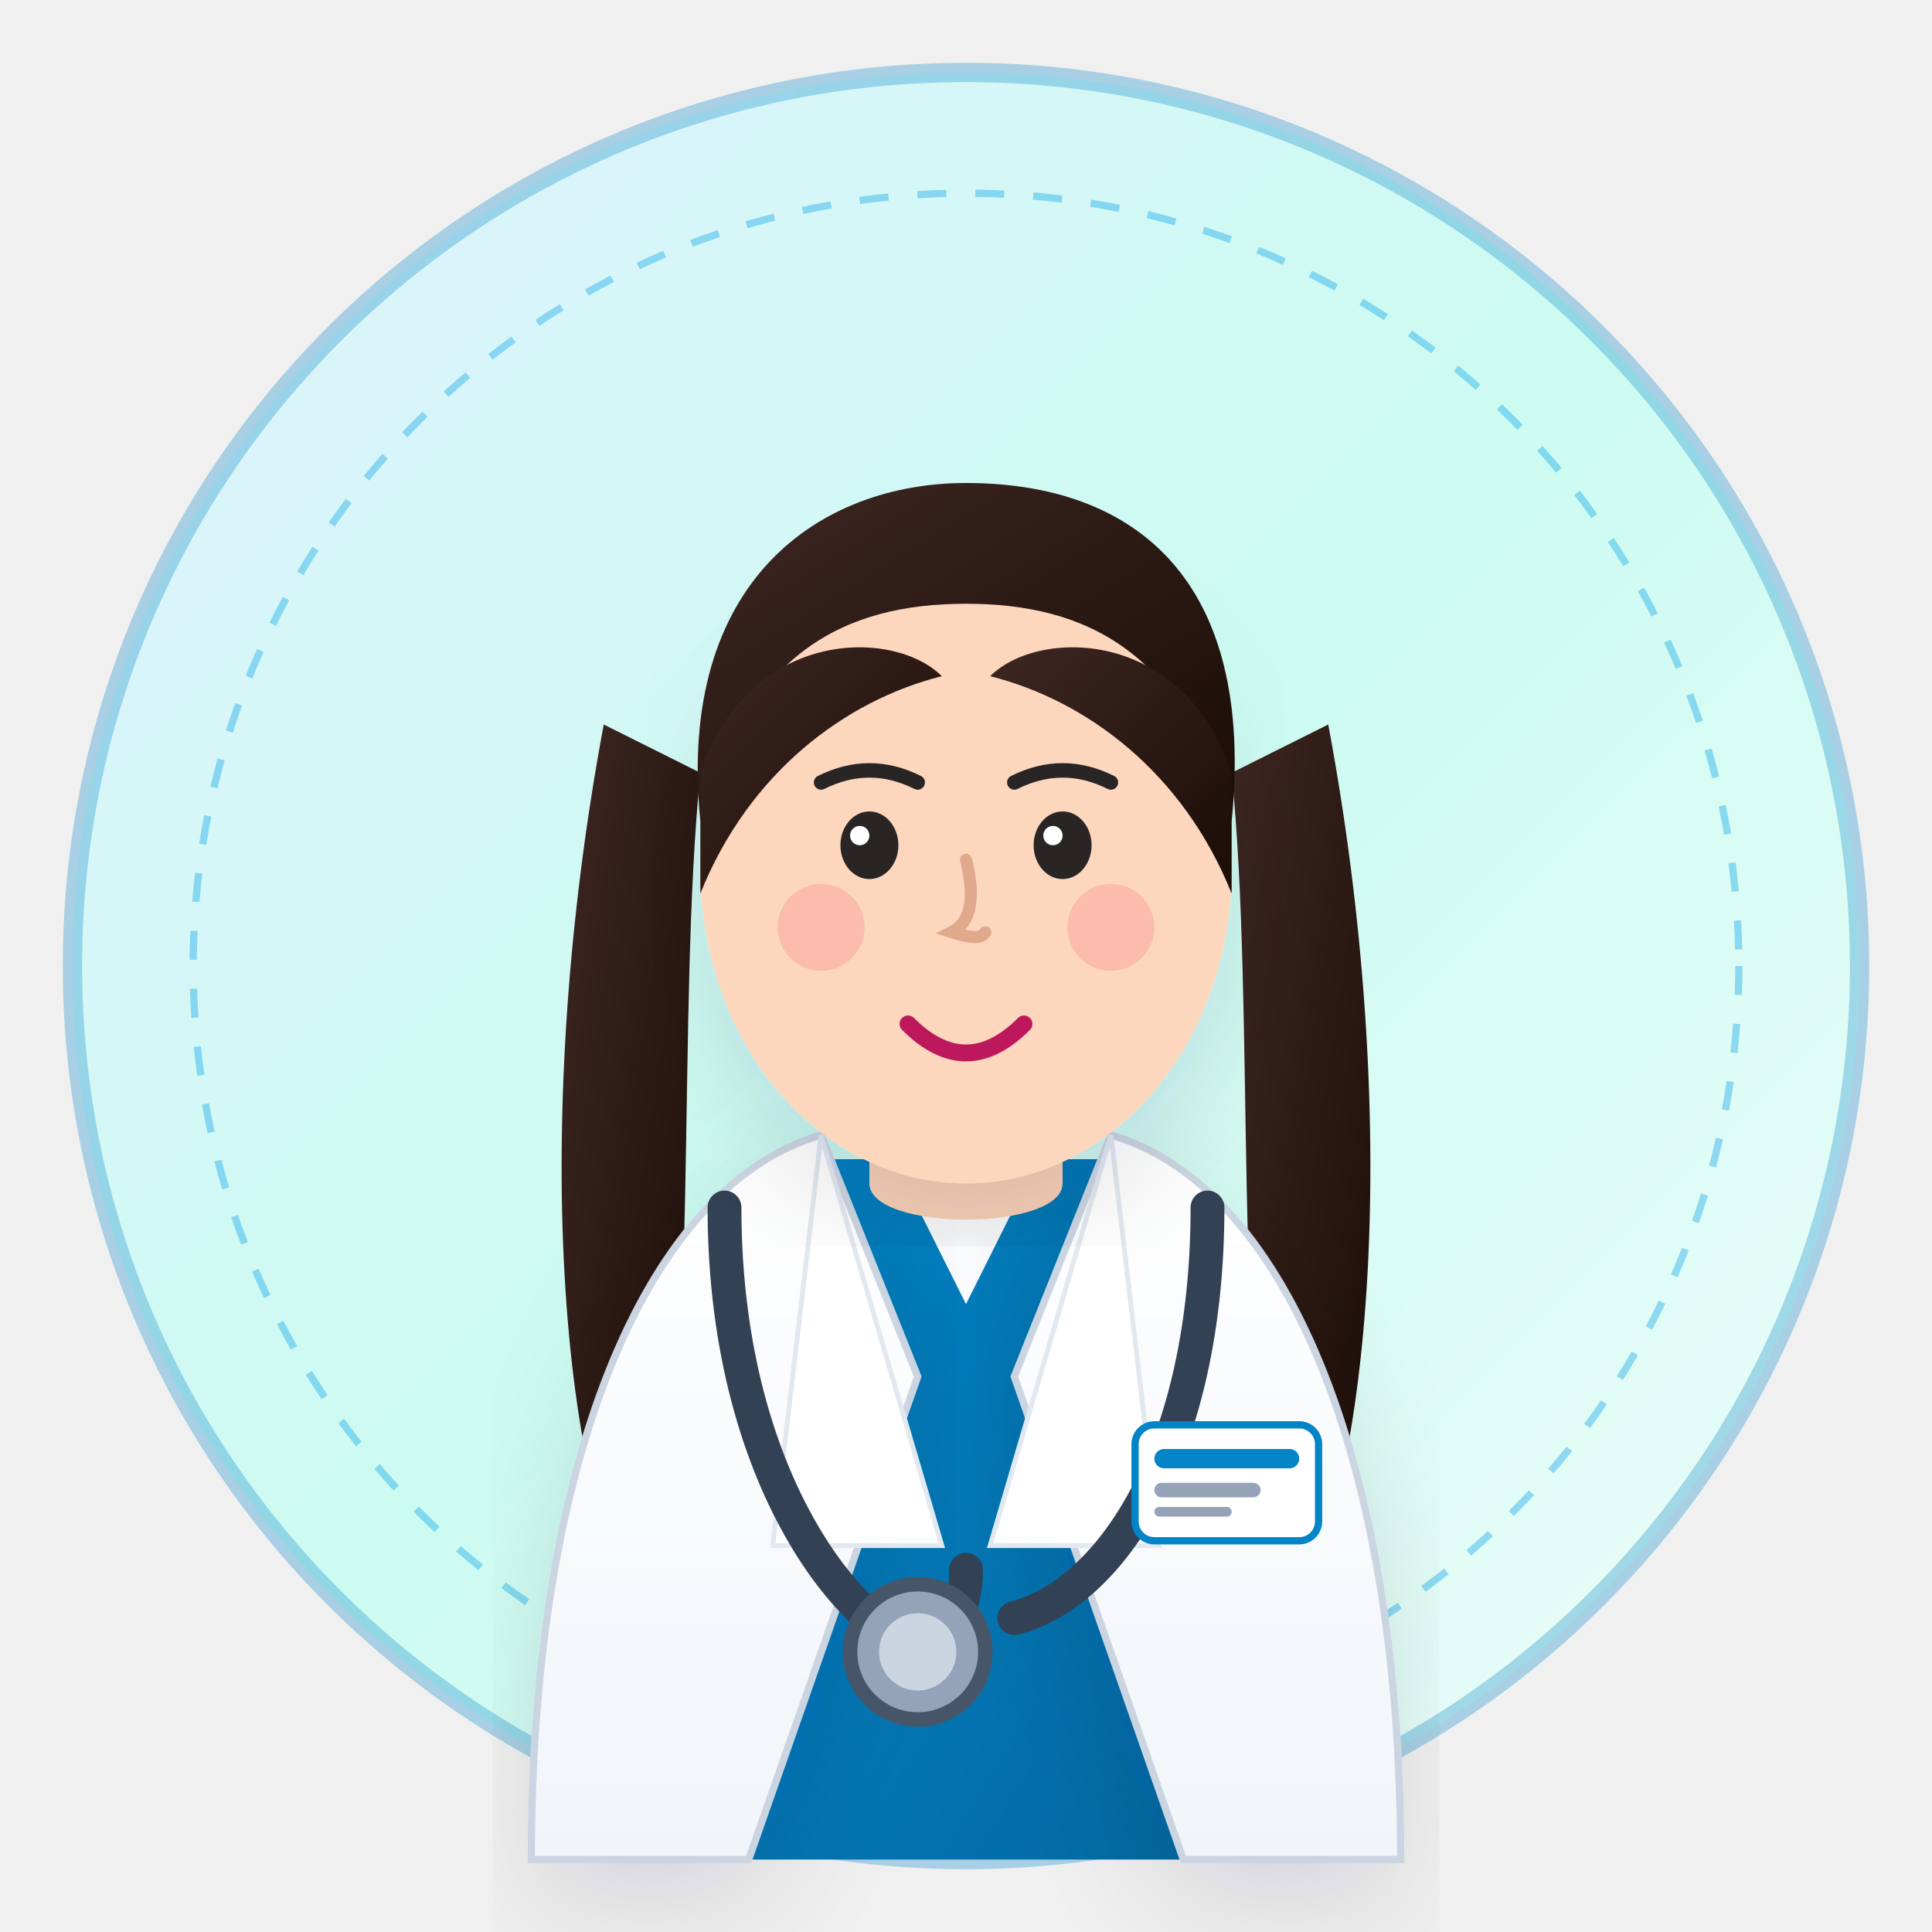
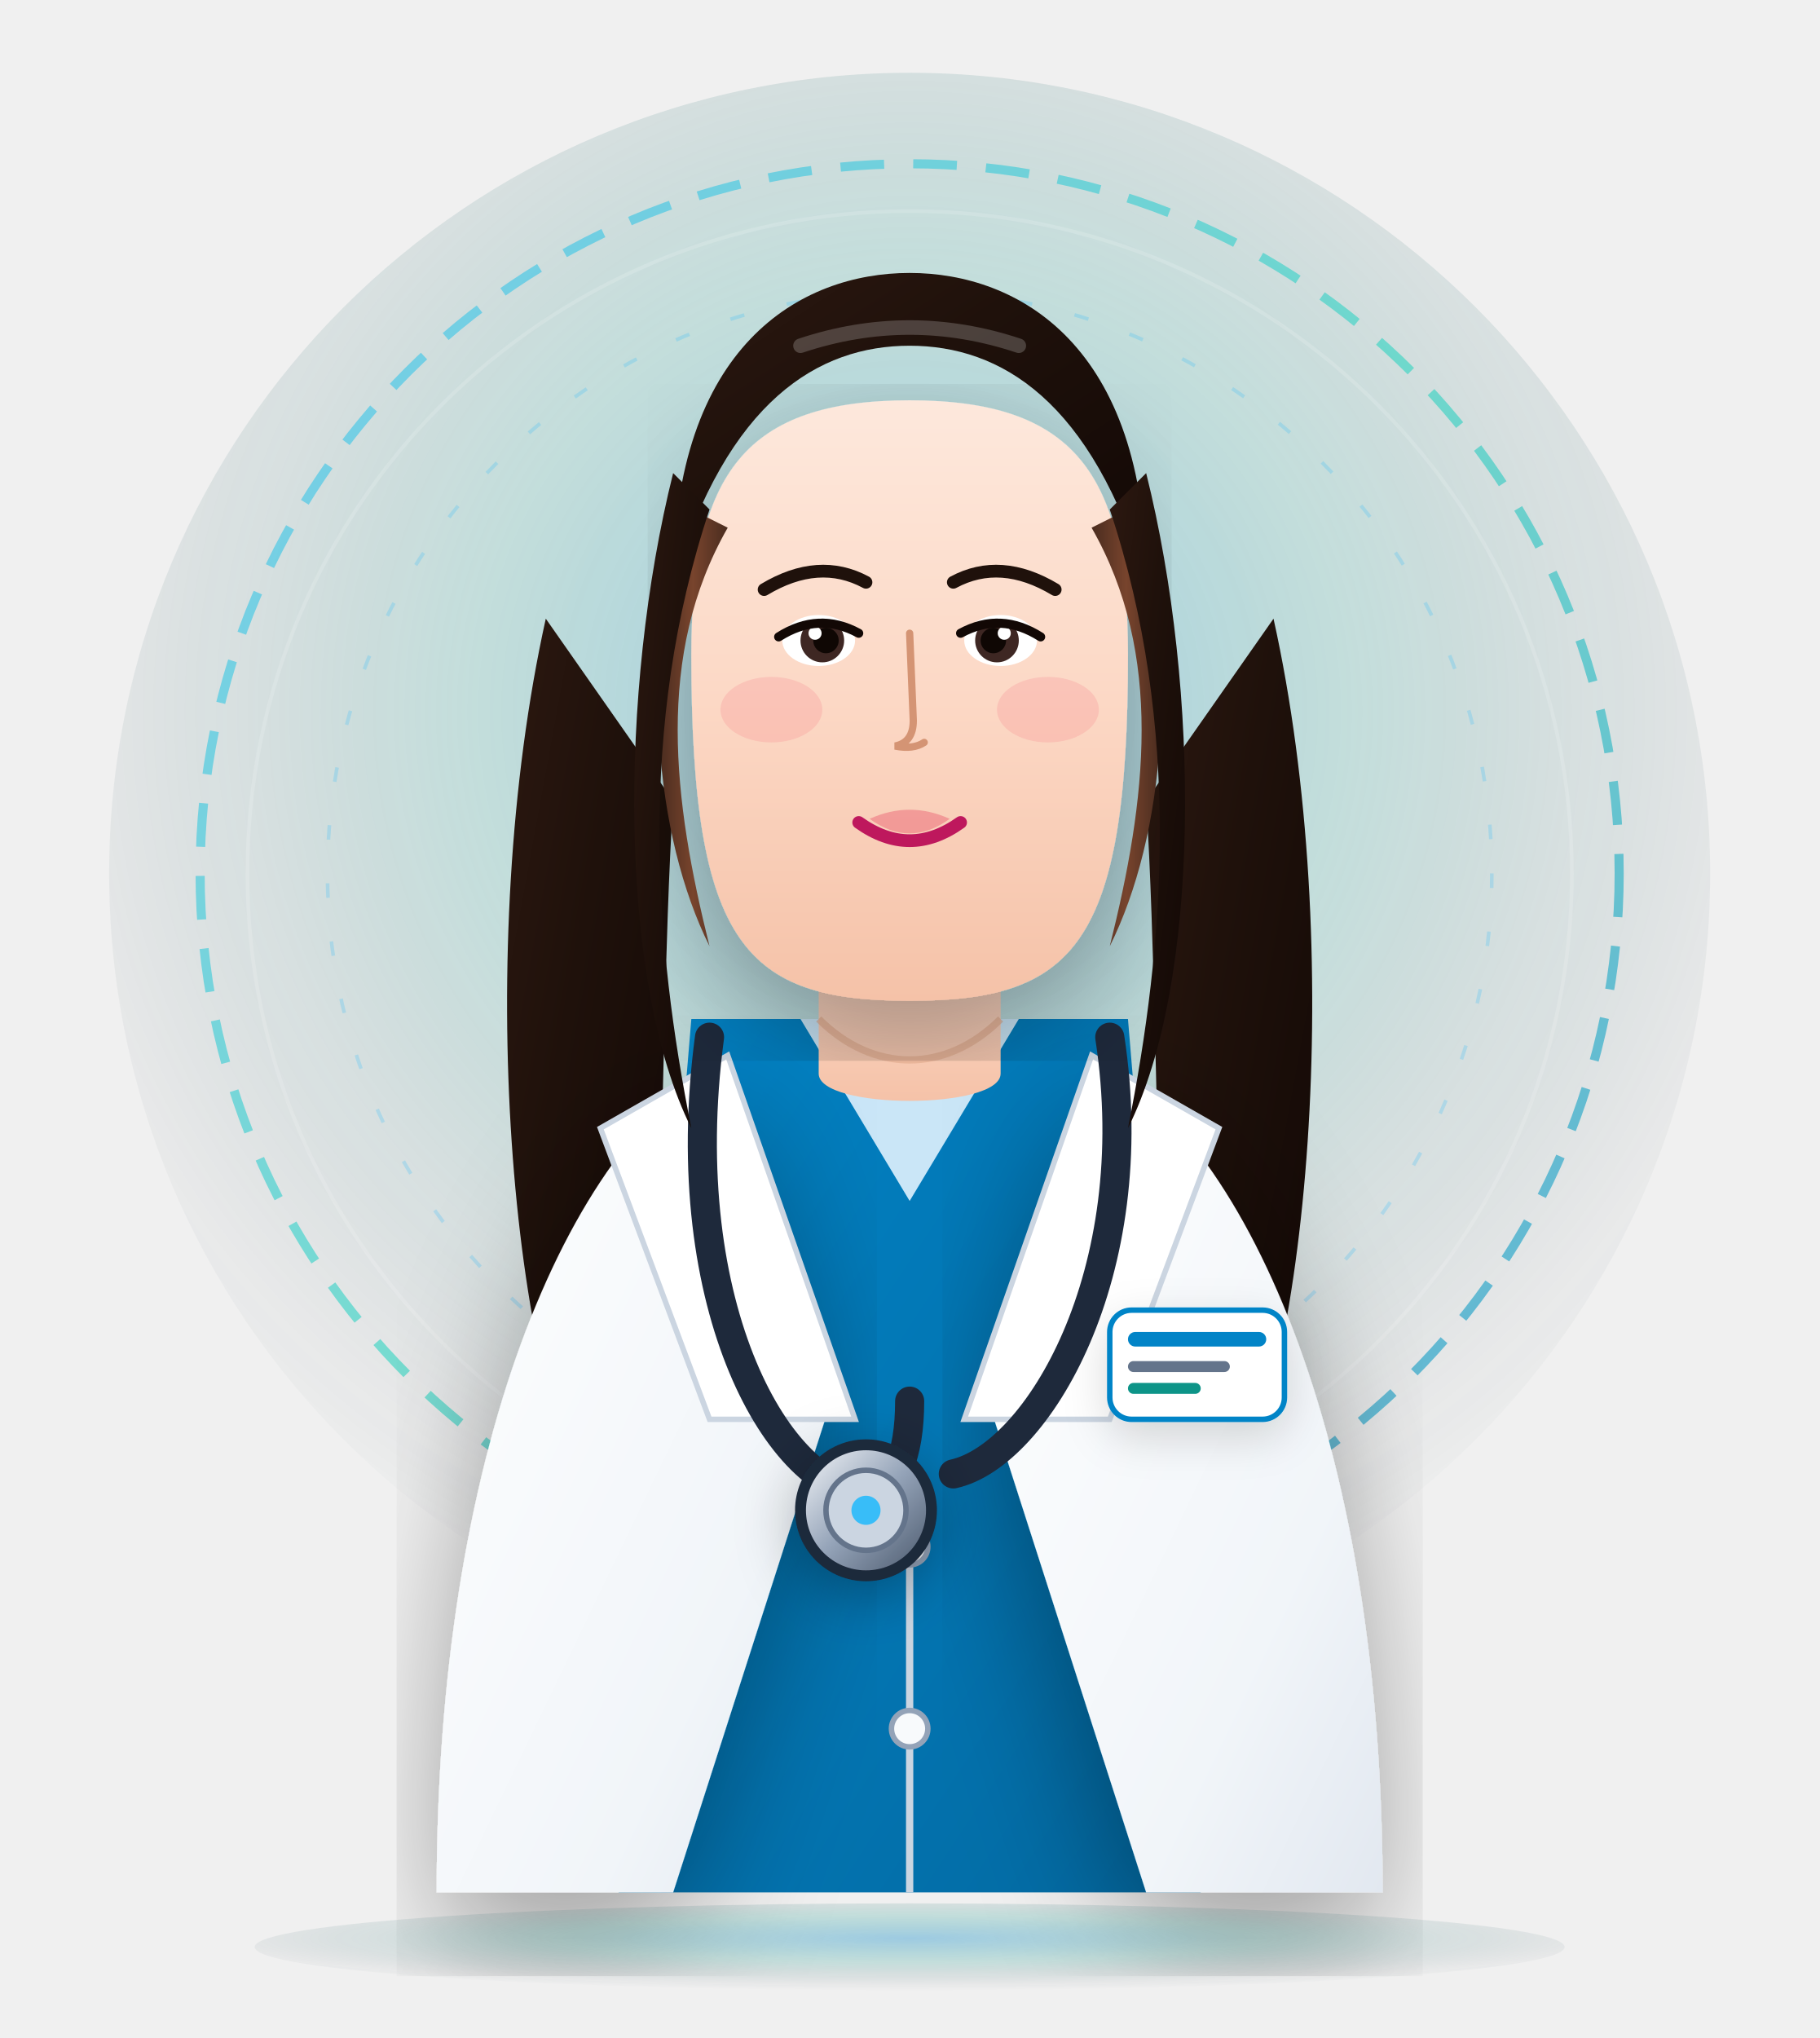
- <svg xmlns="http://www.w3.org/2000/svg" viewBox="0 0 400 400" width="400" height="400">
+ <svg xmlns="http://www.w3.org/2000/svg" viewBox="0 0 500 560" width="500" height="560">
  <defs>
-     <linearGradient id="bgGrad" x1="0%" y1="0%" x2="100%" y2="100%">
-       <stop offset="0%" stop-color="#e0f2fe" />
-       <stop offset="50%" stop-color="#ccfbf1" />
-       <stop offset="100%" stop-color="#f0fdfa" />
+     <radialGradient id="luxGlow" cx="50%" cy="40%" r="60%">
+       <stop offset="0%" stop-color="#0284c7" stop-opacity="0.35" />
+       <stop offset="45%" stop-color="#0d9488" stop-opacity="0.2" />
+       <stop offset="100%" stop-color="#0f172a" stop-opacity="0" />
+     </radialGradient>
+     <linearGradient id="ringGrad" x1="0%" y1="0%" x2="100%" y2="100%">
+       <stop offset="0%" stop-color="#38bdf8" />
+       <stop offset="50%" stop-color="#2dd4bf" />
+       <stop offset="100%" stop-color="#0284c7" />
    </linearGradient>
-     <linearGradient id="coatGrad" x1="0%" y1="0%" x2="0%" y2="100%">
+     <linearGradient id="goldGrad" x1="0%" y1="0%" x2="100%" y2="100%">
+       <stop offset="0%" stop-color="#fde047" />
+       <stop offset="50%" stop-color="#eab308" />
+       <stop offset="100%" stop-color="#ca8a04" />
+     </linearGradient>
+     <linearGradient id="coatBody" x1="0%" y1="0%" x2="100%" y2="100%">
      <stop offset="0%" stop-color="#ffffff" />
-       <stop offset="100%" stop-color="#f1f5f9" />
+       <stop offset="70%" stop-color="#f1f5f9" />
+       <stop offset="100%" stop-color="#e2e8f0" />
+     </linearGradient>
+     <linearGradient id="coatShadow" x1="0%" y1="0%" x2="0%" y2="100%">
+       <stop offset="0%" stop-color="#cbd5e1" />
+       <stop offset="100%" stop-color="#94a3b8" />
+     </linearGradient>
+     <linearGradient id="metalGrad" x1="0%" y1="0%" x2="100%" y2="100%">
+       <stop offset="0%" stop-color="#f8fafc" />
+       <stop offset="50%" stop-color="#94a3b8" />
+       <stop offset="100%" stop-color="#475569" />
+     </linearGradient>
+     <linearGradient id="hairGrad" x1="0%" y1="0%" x2="100%" y2="100%">
+       <stop offset="0%" stop-color="#2c1810" />
+       <stop offset="40%" stop-color="#1f110b" />
+       <stop offset="100%" stop-color="#120805" />
+     </linearGradient>
+     <linearGradient id="hairHighlight" x1="0%" y1="0%" x2="100%" y2="0%">
+       <stop offset="0%" stop-color="#4a2c1f" />
+       <stop offset="50%" stop-color="#78442d" />
+       <stop offset="100%" stop-color="#4a2c1f" />
+     </linearGradient>
+     <linearGradient id="skinGrad" x1="0%" y1="0%" x2="0%" y2="100%">
+       <stop offset="0%" stop-color="#fde8dc" />
+       <stop offset="50%" stop-color="#fcd8c5" />
+       <stop offset="100%" stop-color="#f5c2a8" />
    </linearGradient>
    <linearGradient id="scrubGrad" x1="0%" y1="0%" x2="100%" y2="100%">
      <stop offset="0%" stop-color="#0284c7" />
      <stop offset="100%" stop-color="#0369a1" />
    </linearGradient>
-     <linearGradient id="hairGrad" x1="0%" y1="0%" x2="100%" y2="100%">
-       <stop offset="0%" stop-color="#3e2723" />
-       <stop offset="100%" stop-color="#1a0c06" />
-     </linearGradient>
-     <filter id="shadow" x="-10%" y="-10%" width="120%" height="120%">
-       <feDropShadow dx="0" dy="8" stdDeviation="12" flood-color="#0f172a" flood-opacity="0.12" />
+     <filter id="softGlow" x="-20%" y="-20%" width="140%" height="140%">
+       <feGaussianBlur stdDeviation="16" result="blur" />
+       <feComposite in="SourceGraphic" in2="blur" operator="over" />
+     </filter>
+     <filter id="cardShadow" x="-10%" y="-10%" width="120%" height="120%">
+       <feDropShadow dx="0" dy="12" stdDeviation="18" flood-color="#000000" flood-opacity="0.35" />
    </filter>
  </defs>
-   <circle cx="200" cy="200" r="185" fill="url(#bgGrad)" stroke="#0284c7" stroke-width="4" stroke-opacity="0.3" />
-   <circle cx="200" cy="200" r="160" fill="none" stroke="#0ea5e9" stroke-width="1.5" stroke-dasharray="6 6" opacity="0.4" />
-   <path d="M125 150 C110 230 115 310 135 340 C145 280 140 210 145 160 Z" fill="url(#hairGrad)" />
-   <path d="M275 150 C290 230 285 310 265 340 C255 280 260 210 255 160 Z" fill="url(#hairGrad)" />
-   <path d="M165 240 L235 240 L245 385 L155 385 Z" fill="url(#scrubGrad)" />
-   <path d="M185 240 L200 270 L215 240 Z" fill="#f8fafc" />
-   <path d="M110 385 C110 300 135 245 170 235 L190 285 L155 385 Z" fill="url(#coatGrad)" filter="url(#shadow)" stroke="#cbd5e1" stroke-width="1.5" />
-   <path d="M290 385 C290 300 265 245 230 235 L210 285 L245 385 Z" fill="url(#coatGrad)" filter="url(#shadow)" stroke="#cbd5e1" stroke-width="1.5" />
-   <path d="M170 235 L195 320 L160 320 Z" fill="#ffffff" stroke="#e2e8f0" stroke-width="1" />
-   <path d="M230 235 L205 320 L240 320 Z" fill="#ffffff" stroke="#e2e8f0" stroke-width="1" />
-   <path d="M150 250 C150 310 180 340 190 340 C195 340 200 335 200 325" fill="none" stroke="#334155" stroke-width="7" stroke-linecap="round" />
-   <path d="M250 250 C250 300 230 330 210 335" fill="none" stroke="#334155" stroke-width="7" stroke-linecap="round" />
-   <circle cx="190" cy="342" r="14" fill="#94a3b8" stroke="#475569" stroke-width="3" />
-   <circle cx="190" cy="342" r="8" fill="#cbd5e1" />
-   <path d="M180 200 L180 245 C180 255 220 255 220 245 L220 200 Z" fill="#f7d0b5" />
-   <ellipse cx="200" cy="180" rx="55" ry="65" fill="#fcd7be" filter="url(#shadow)" />
-   <ellipse cx="180" cy="175" rx="6" ry="7" fill="#292524" />
-   <ellipse cx="220" cy="175" rx="6" ry="7" fill="#292524" />
-   <circle cx="178" cy="173" r="2" fill="#ffffff" />
-   <circle cx="218" cy="173" r="2" fill="#ffffff" />
-   <path d="M170 162 Q180 157 190 162" fill="none" stroke="#292524" stroke-width="3" stroke-linecap="round" />
-   <path d="M210 162 Q220 157 230 162" fill="none" stroke="#292524" stroke-width="3" stroke-linecap="round" />
-   <path d="M200 178 Q203 190 197 193 Q203 195 204 193" fill="none" stroke="#e0a98b" stroke-width="2.5" stroke-linecap="round" />
-   <path d="M188 212 Q200 224 212 212" fill="none" stroke="#be185d" stroke-width="3.5" stroke-linecap="round" />
-   <circle cx="170" cy="192" r="9" fill="#f43f5e" opacity="0.18" />
-   <circle cx="230" cy="192" r="9" fill="#f43f5e" opacity="0.18" />
-   <path d="M145 170 C140 120 170 100 200 100 C235 100 260 120 255 170 C245 135 225 125 200 125 C175 125 155 135 145 170 Z" fill="url(#hairGrad)" />
-   <path d="M145 160 C155 130 185 130 195 140 C175 145 155 160 145 185 Z" fill="url(#hairGrad)" />
-   <path d="M255 160 C245 130 215 130 205 140 C225 145 245 160 255 185 Z" fill="url(#hairGrad)" />
-   <rect x="235" y="295" width="38" height="24" rx="4" fill="#ffffff" stroke="#0284c7" stroke-width="1.5" />
-   <rect x="239" y="300" width="30" height="4" rx="2" fill="#0284c7" />
-   <rect x="239" y="307" width="22" height="3" rx="1.5" fill="#94a3b8" />
-   <rect x="239" y="312" width="16" height="2" rx="1" fill="#94a3b8" />
+   <circle cx="250" cy="240" r="220" fill="url(#luxGlow)" />
+   <circle cx="250" cy="240" r="195" fill="none" stroke="url(#ringGrad)" stroke-width="2.5" opacity="0.6" stroke-dasharray="12 8" />
+   <circle cx="250" cy="240" r="182" fill="none" stroke="rgba(255,255,255,0.15)" stroke-width="1" />
+   <g opacity="0.25" transform="translate(250, 240)">
+     <circle cx="0" cy="0" r="160" fill="none" stroke="#38bdf8" stroke-width="1" stroke-dasharray="4 12" />
+   </g>
+   <path d="M150 170 C130 260 140 380 165 420 C185 410 180 300 185 220 Z" fill="url(#hairGrad)" />
+   <path d="M350 170 C370 260 360 380 335 420 C315 410 320 300 315 220 Z" fill="url(#hairGrad)" />
+   <path d="M190 280 L310 280 L330 520 L170 520 Z" fill="url(#scrubGrad)" />
+   <path d="M220 280 L250 330 L280 280 Z" fill="#e0f2fe" opacity="0.9" />
+   <path d="M120 520 C120 400 155 315 200 290 L230 380 L185 520 Z" fill="url(#coatBody)" filter="url(#cardShadow)" />
+   <path d="M380 520 C380 400 345 315 300 290 L270 380 L315 520 Z" fill="url(#coatBody)" filter="url(#cardShadow)" />
+   <path d="M200 290 L235 390 L195 390 L165 310 Z" fill="#ffffff" stroke="#cbd5e1" stroke-width="1.5" />
+   <path d="M300 290 L265 390 L305 390 L335 310 Z" fill="#ffffff" stroke="#cbd5e1" stroke-width="1.5" />
+   <line x1="250" y1="390" x2="250" y2="520" stroke="#cbd5e1" stroke-width="2" />
+   <circle cx="250" cy="425" r="5" fill="#f8fafc" stroke="#94a3b8" stroke-width="1.5" />
+   <circle cx="250" cy="475" r="5" fill="#f8fafc" stroke="#94a3b8" stroke-width="1.5" />
+   <g transform="translate(305, 360)">
+     <rect width="48" height="30" rx="6" fill="#ffffff" stroke="#0284c7" stroke-width="1.5" filter="drop-shadow(0 4px 6px rgba(0,0,0,0.15))" />
+     <rect x="5" y="6" width="38" height="4" rx="2" fill="#0284c7" />
+     <rect x="5" y="14" width="28" height="3" rx="1.5" fill="#64748b" />
+     <rect x="5" y="20" width="20" height="3" rx="1.5" fill="#0d9488" />
+   </g>
+   <path d="M195 285 C185 360 215 410 238 410 C246 410 250 400 250 385" fill="none" stroke="#1e293b" stroke-width="8" stroke-linecap="round" />
+   <path d="M305 285 C315 350 285 400 262 405" fill="none" stroke="#1e293b" stroke-width="8" stroke-linecap="round" />
+   <circle cx="238" cy="415" r="18" fill="url(#metalGrad)" stroke="#1e293b" stroke-width="3" filter="drop-shadow(0 4px 8px rgba(0,0,0,0.3))" />
+   <circle cx="238" cy="415" r="11" fill="#cbd5e1" stroke="#64748b" stroke-width="1.5" />
+   <circle cx="238" cy="415" r="4" fill="#38bdf8" />
+   <path d="M225 230 L225 295 C225 305 275 305 275 295 L275 230 Z" fill="url(#skinGrad)" />
+   <path d="M225 280 C240 295 260 295 275 280" fill="none" stroke="#e0a98b" stroke-width="2" opacity="0.6" />
+   <path d="M190 180 C190 260 205 275 250 275 C295 275 310 260 310 180 C310 130 295 110 250 110 C205 110 190 130 190 180 Z" fill="url(#skinGrad)" filter="url(#cardShadow)" />
+   <path d="M210 162 Q 225 153 238 160" fill="none" stroke="#1f110b" stroke-width="3.5" stroke-linecap="round" />
+   <path d="M262 160 Q 275 153 290 162" fill="none" stroke="#1f110b" stroke-width="3.5" stroke-linecap="round" />
+   <ellipse cx="225" cy="176" rx="10" ry="7" fill="#ffffff" />
+   <ellipse cx="226" cy="176" rx="6" ry="6" fill="#3e2723" />
+   <circle cx="227" cy="176" r="3.5" fill="#0f0704" />
+   <circle cx="224" cy="174" r="1.8" fill="#ffffff" />
+   <path d="M214 175 Q 225 168 236 174" fill="none" stroke="#120805" stroke-width="2.5" stroke-linecap="round" />
+   <ellipse cx="275" cy="176" rx="10" ry="7" fill="#ffffff" />
+   <ellipse cx="274" cy="176" rx="6" ry="6" fill="#3e2723" />
+   <circle cx="273" cy="176" r="3.5" fill="#0f0704" />
+   <circle cx="276" cy="174" r="1.8" fill="#ffffff" />
+   <path d="M264 174 Q 275 168 286 175" fill="none" stroke="#120805" stroke-width="2.5" stroke-linecap="round" />
+   <path d="M250 174 L251 198 Q 251 204 246 205 Q 251 206 254 204" fill="none" stroke="#d49474" stroke-width="2" stroke-linecap="round" />
+   <path d="M236 226 Q 250 236 264 226" fill="none" stroke="#be185d" stroke-width="3.5" stroke-linecap="round" />
+   <path d="M239 225 Q 250 220 261 225 Q 250 233 239 225 Z" fill="#e11d48" opacity="0.3" />
+   <ellipse cx="212" cy="195" rx="14" ry="9" fill="#f43f5e" opacity="0.14" />
+   <ellipse cx="288" cy="195" rx="14" ry="9" fill="#f43f5e" opacity="0.14" />
+   <path d="M185 160 C185 95 220 75 250 75 C280 75 315 95 315 160 C300 110 275 95 250 95 C225 95 200 110 185 160 Z" fill="url(#hairGrad)" />
+   <path d="M190 140 C175 180 180 230 195 260 C185 220 180 180 200 145 Z" fill="url(#hairHighlight)" />
+   <path d="M185 130 C170 190 170 270 190 310 C180 260 175 200 195 140 Z" fill="url(#hairGrad)" />
+   <path d="M310 140 C325 180 320 230 305 260 C315 220 320 180 300 145 Z" fill="url(#hairHighlight)" />
+   <path d="M315 130 C330 190 330 270 310 310 C320 260 325 200 305 140 Z" fill="url(#hairGrad)" />
+   <path d="M220 95 Q 250 85 280 95" fill="none" stroke="rgba(255,255,255,0.2)" stroke-width="4" stroke-linecap="round" />
+   <ellipse cx="250" cy="535" rx="180" ry="12" fill="url(#luxGlow)" />
</svg>
